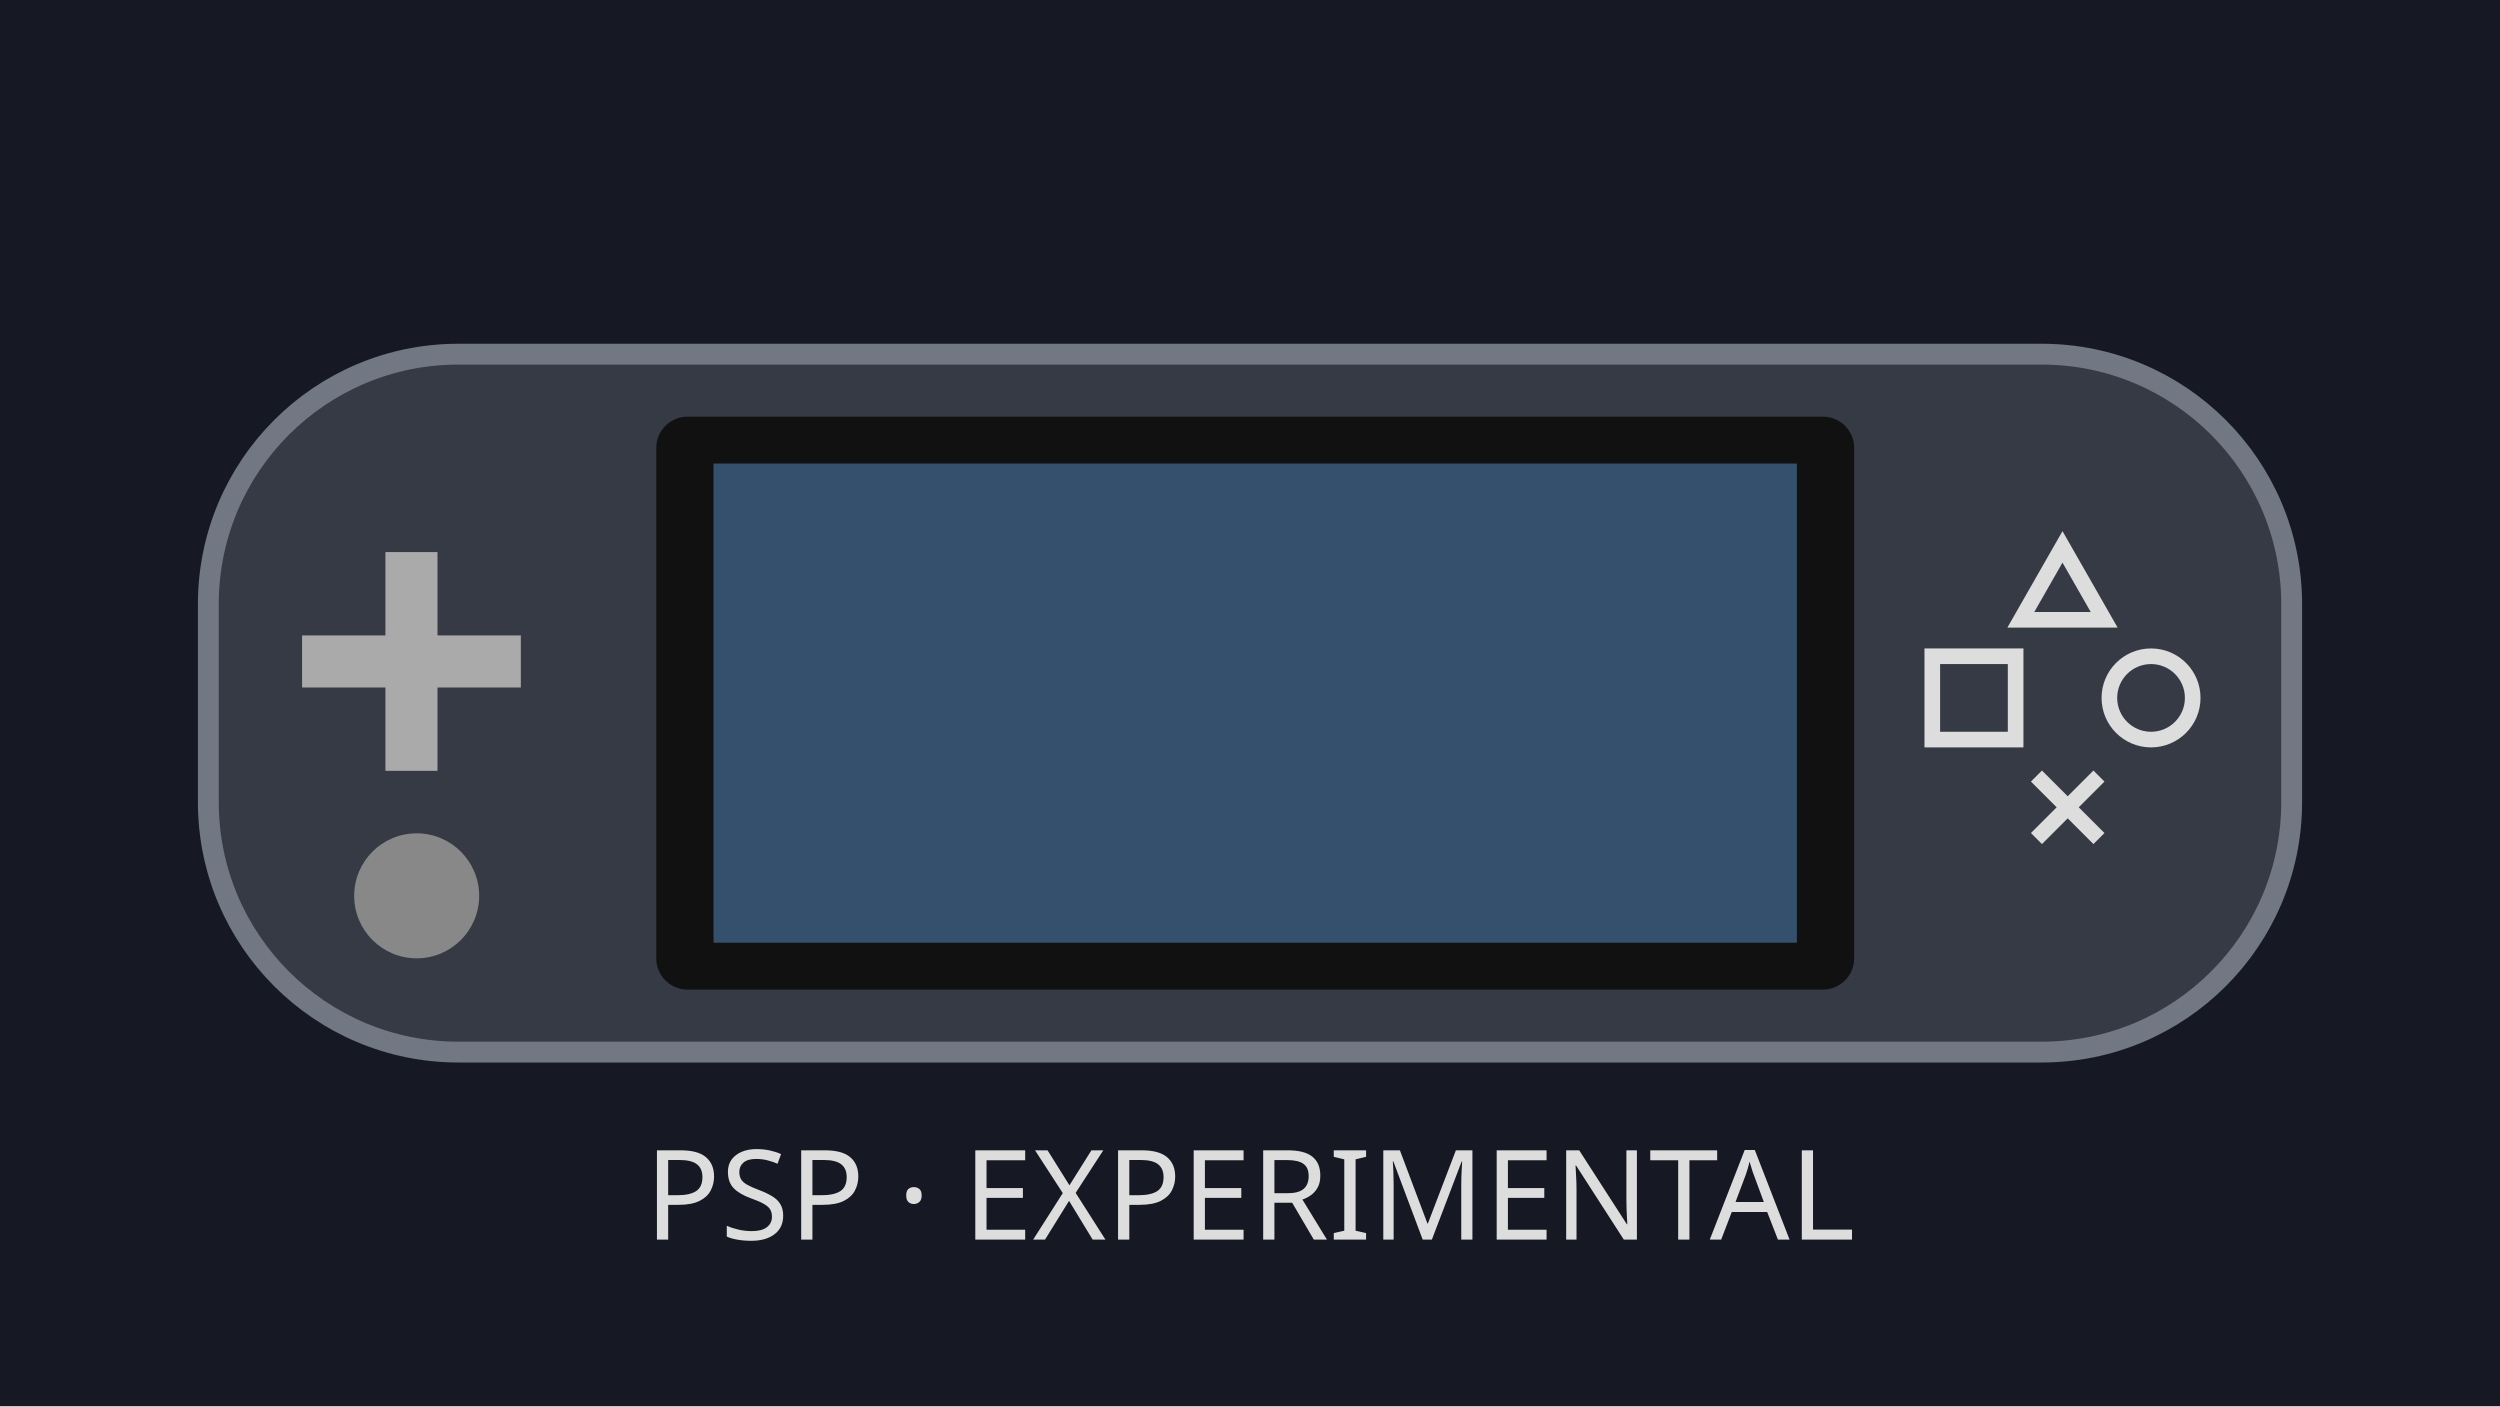
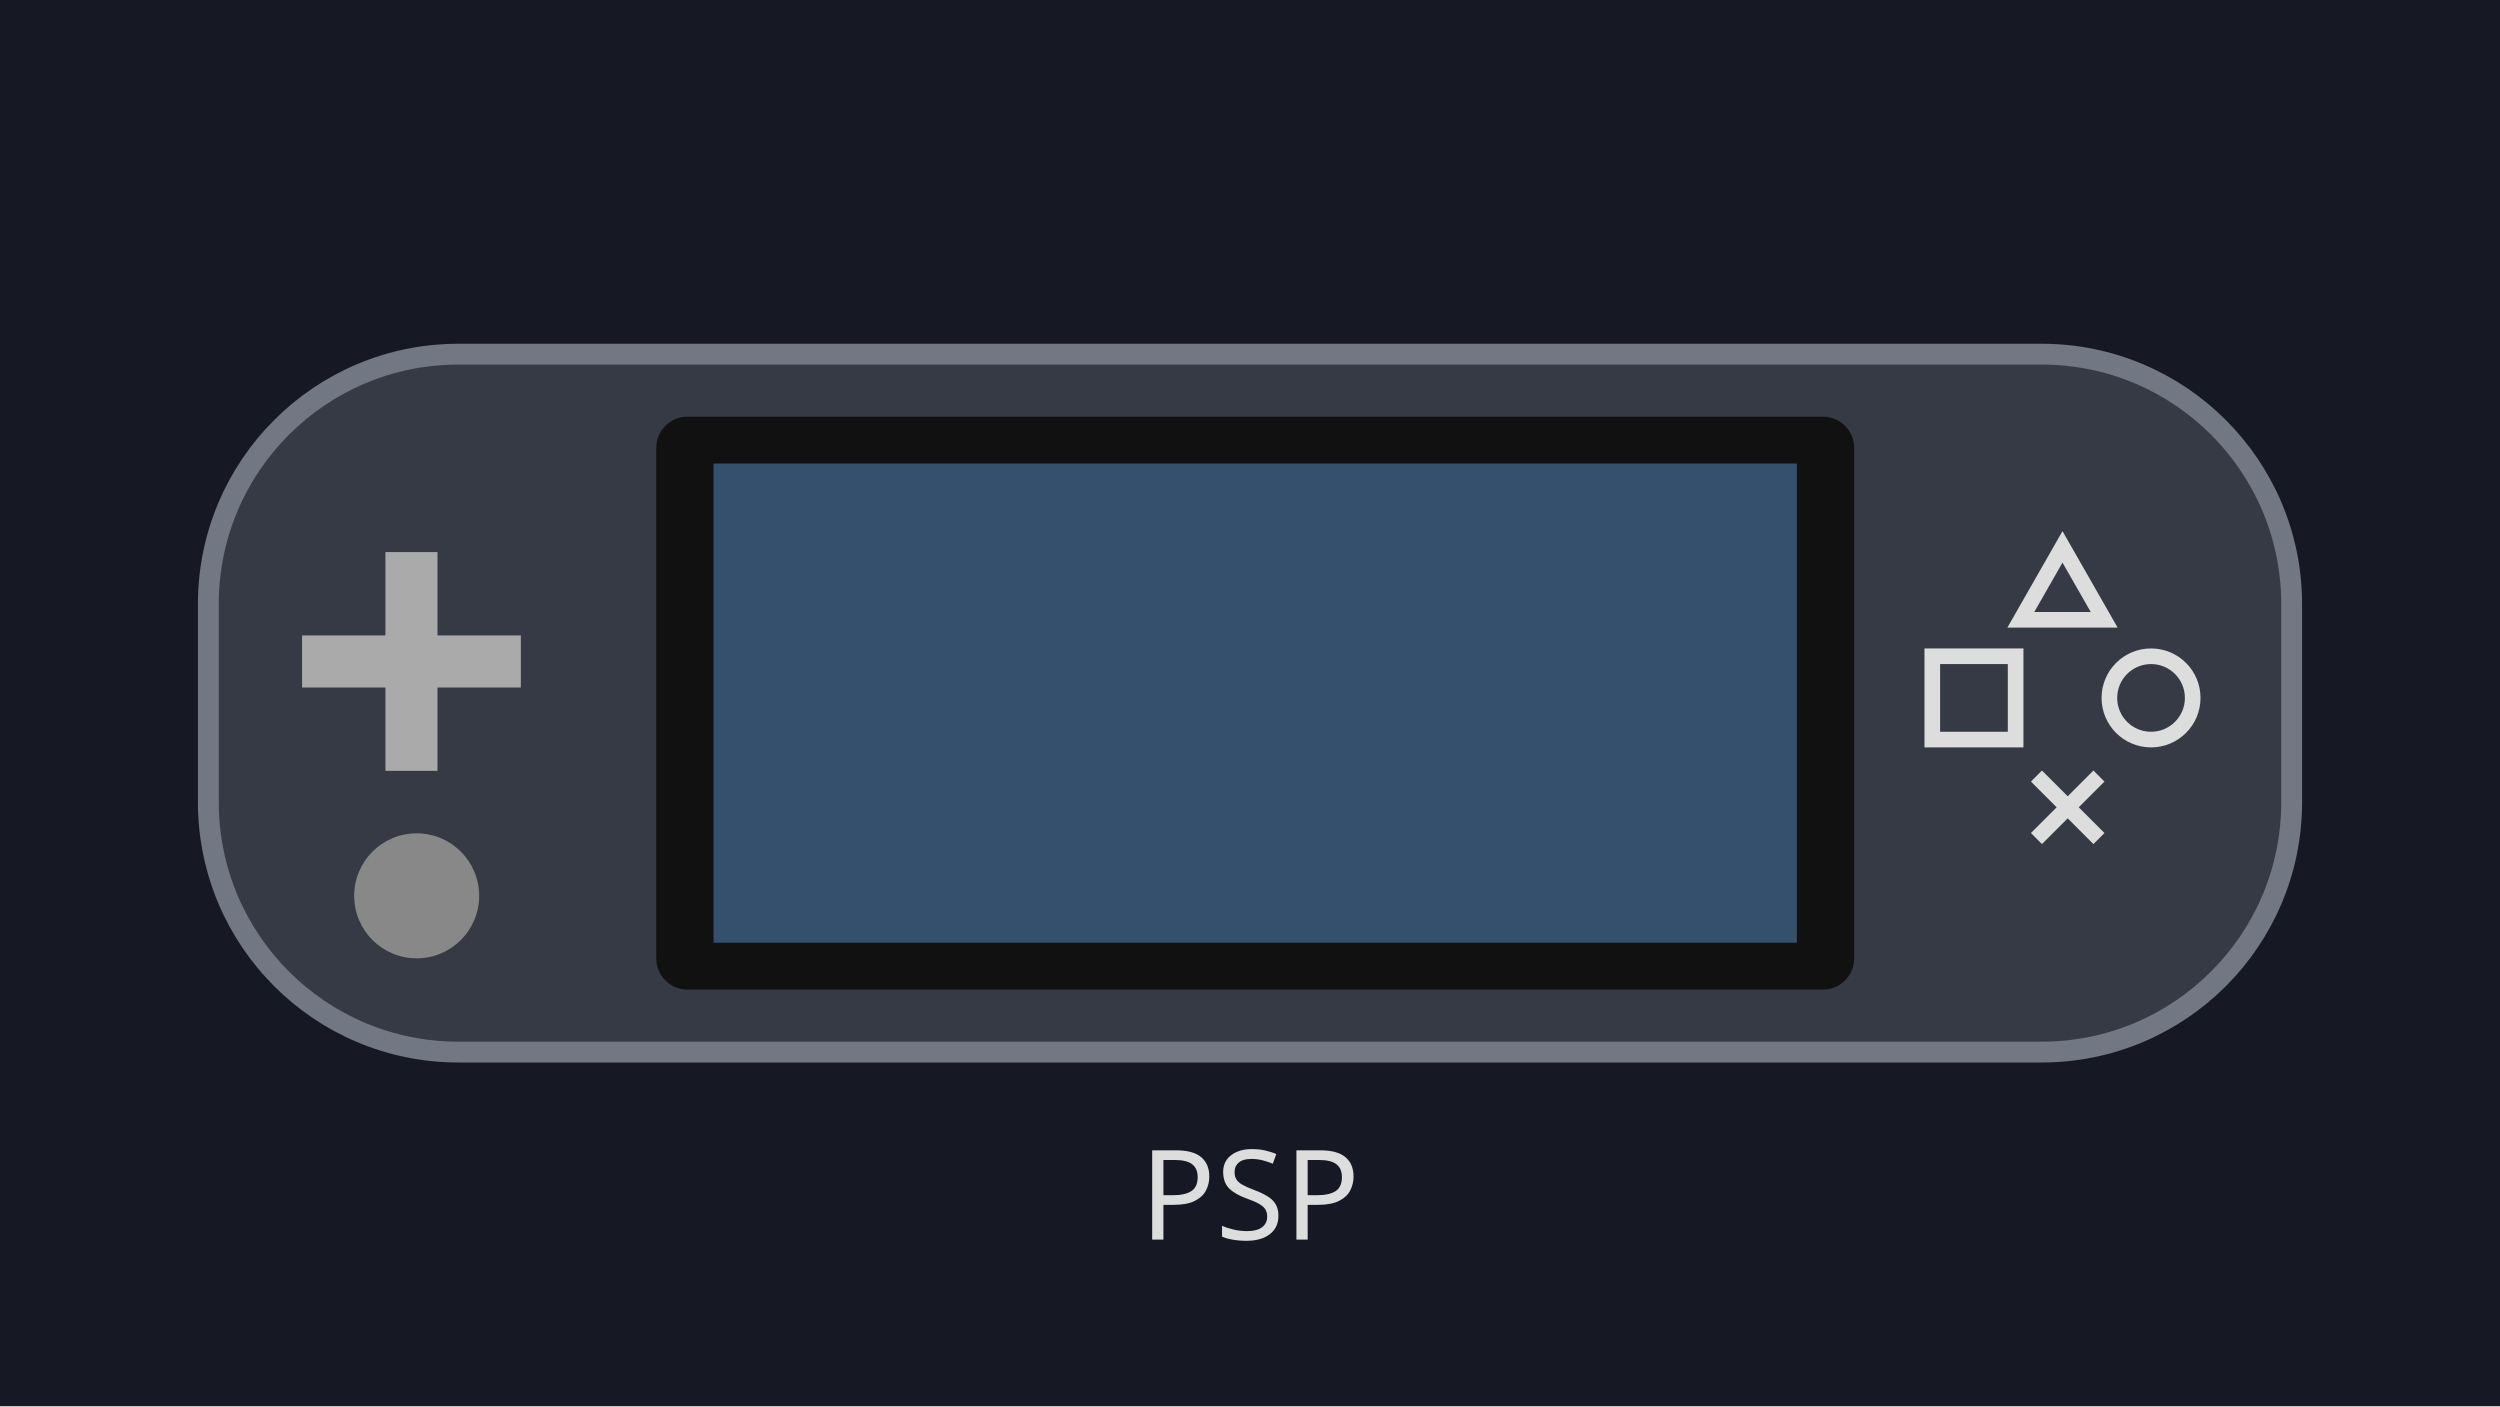
<svg xmlns="http://www.w3.org/2000/svg" viewBox="0 0 480 270">
  <rect width="480" height="270" fill="#161923" />
  <rect x="40" y="68" width="400" height="134" rx="48" fill="#363a45" stroke="#727784" stroke-width="4" />
  <rect x="126" y="80" width="230" height="110" rx="6" fill="#111" />
  <rect x="137" y="89" width="208" height="92" fill="#35506c" />
  <path d="M58 127h42m-21-21v42" stroke="#aaa" stroke-width="10" />
  <circle cx="80" cy="172" r="12" fill="#888" />
  <g fill="none" stroke="#ddd" stroke-width="3">
    <circle cx="413" cy="134" r="8" />
    <rect x="371" y="126" width="16" height="16" />
    <path d="M388 119l8-14 8 14zM391 149l12 12m0-12l-12 12" />
  </g>
-   <text x="240" y="238" text-anchor="middle" font-family="sans-serif" font-size="24" fill="#ddd">PSP · EXPERIMENTAL</text>
+   <text x="240" y="238" text-anchor="middle" font-family="sans-serif" font-size="24" fill="#ddd">PSP</text>
</svg>
